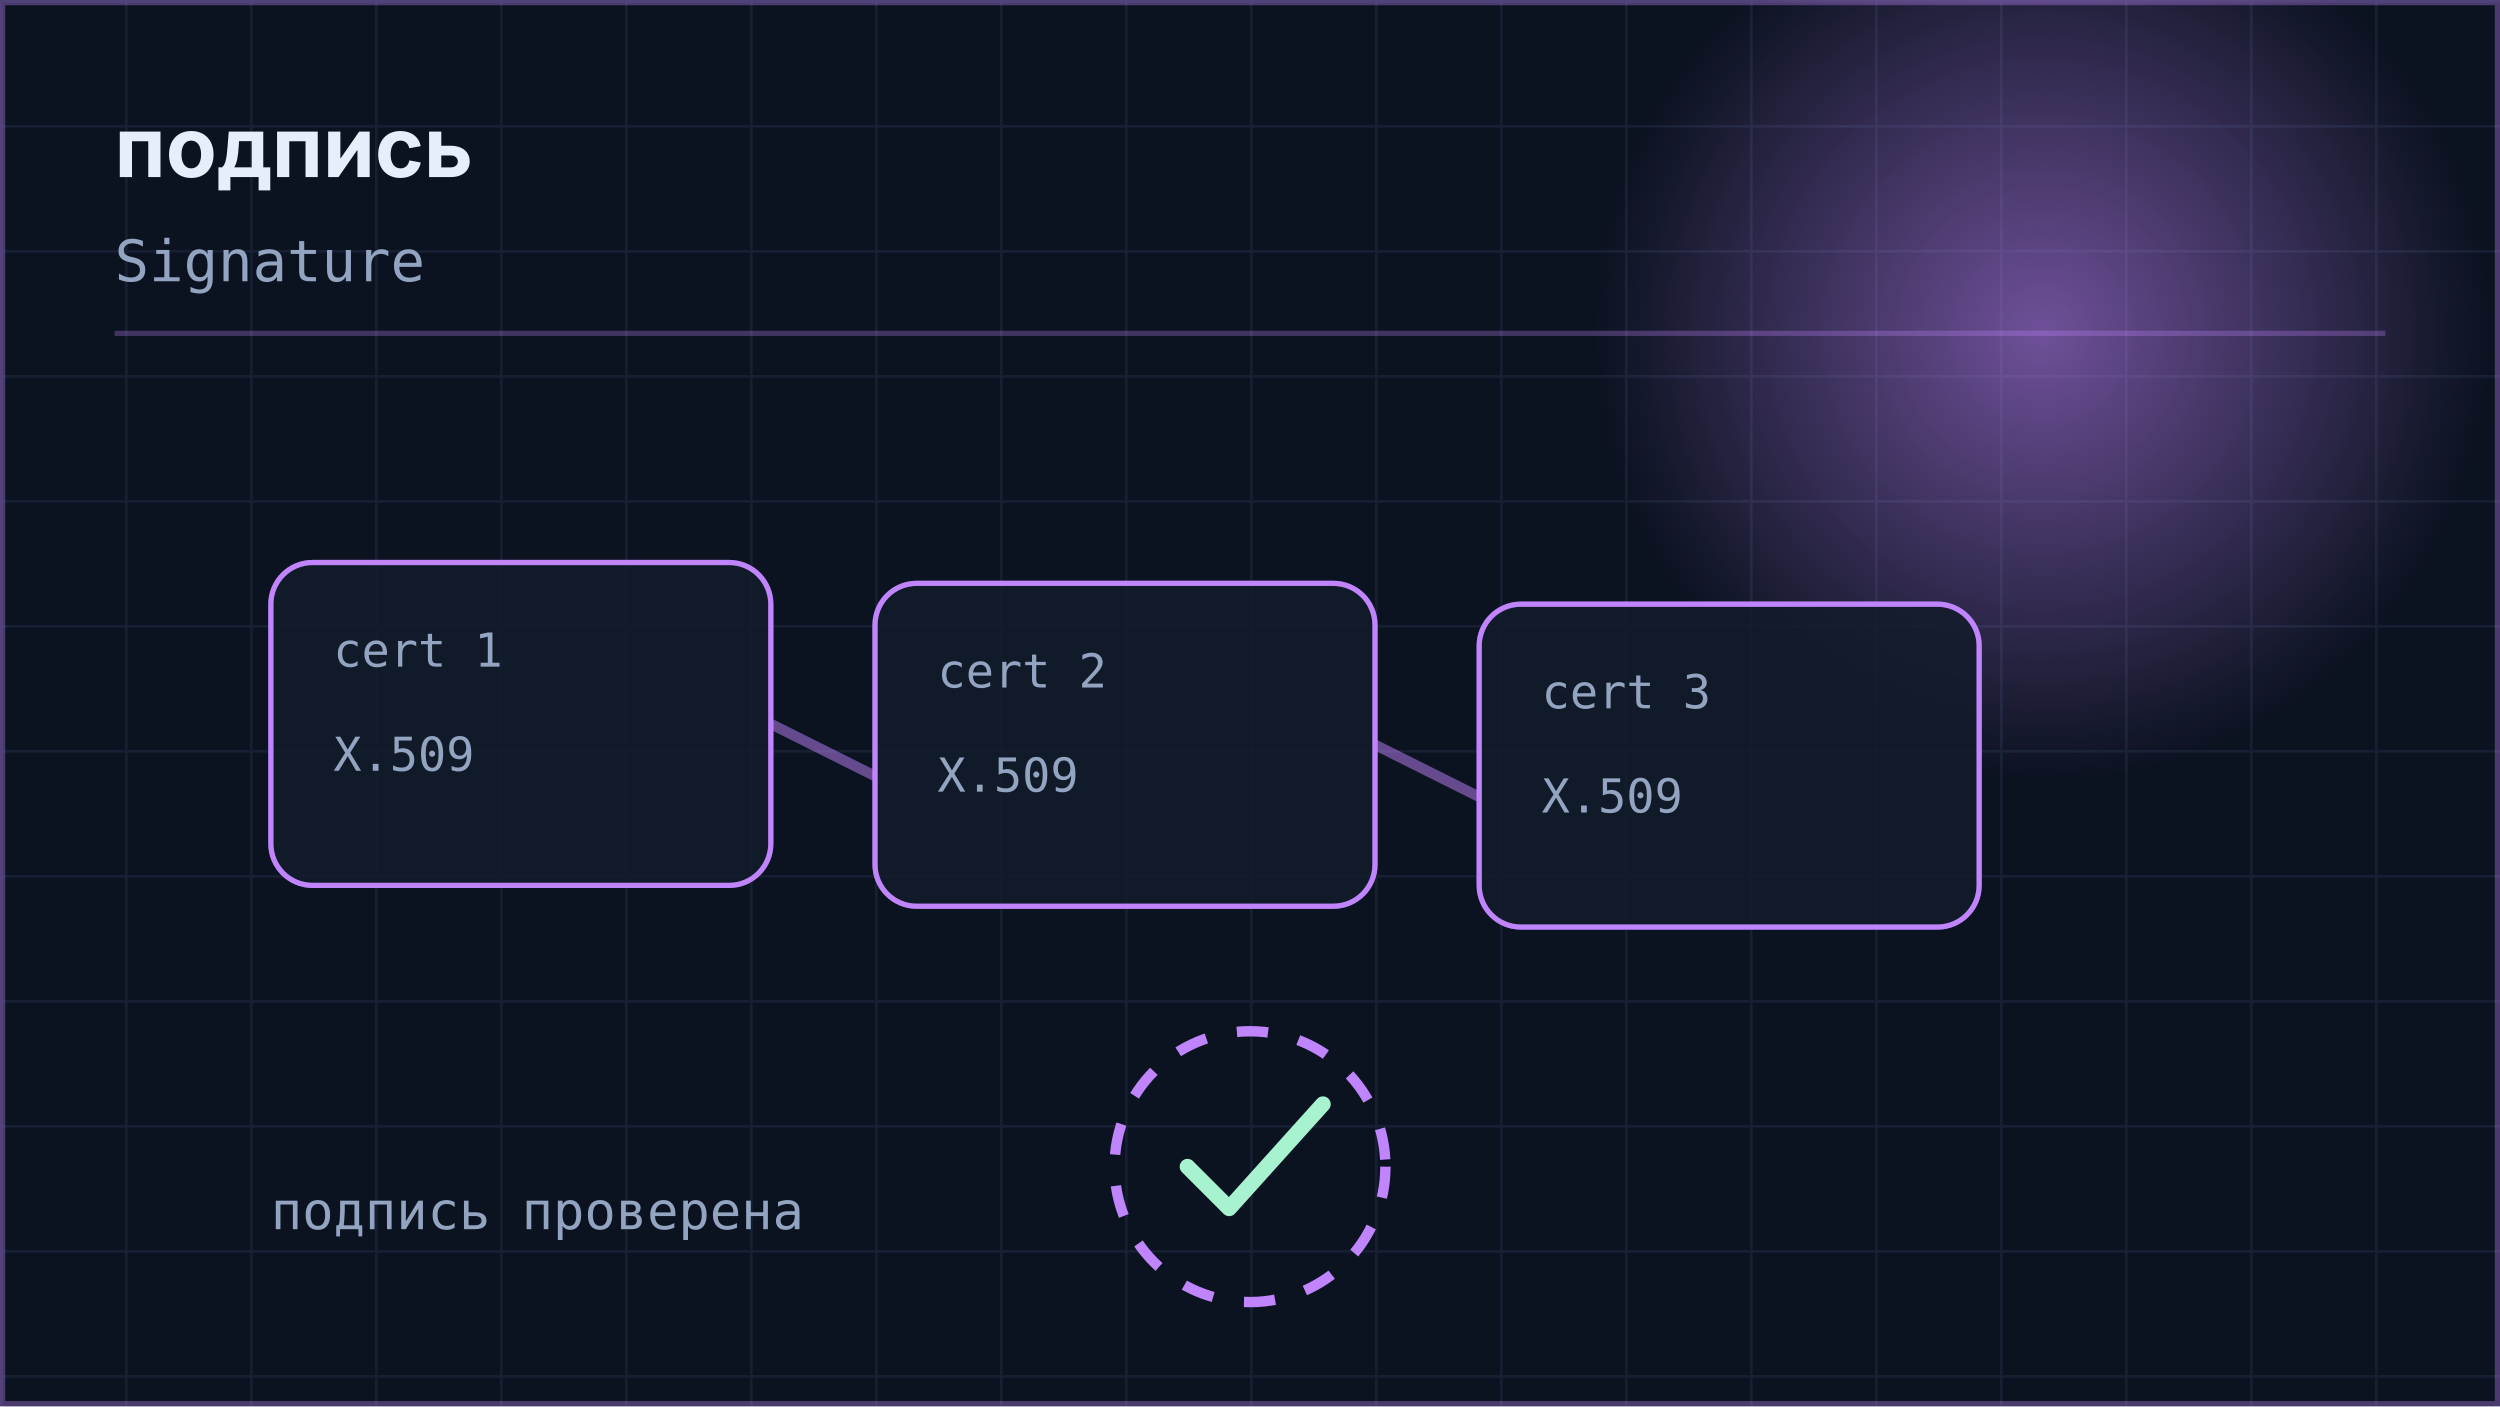
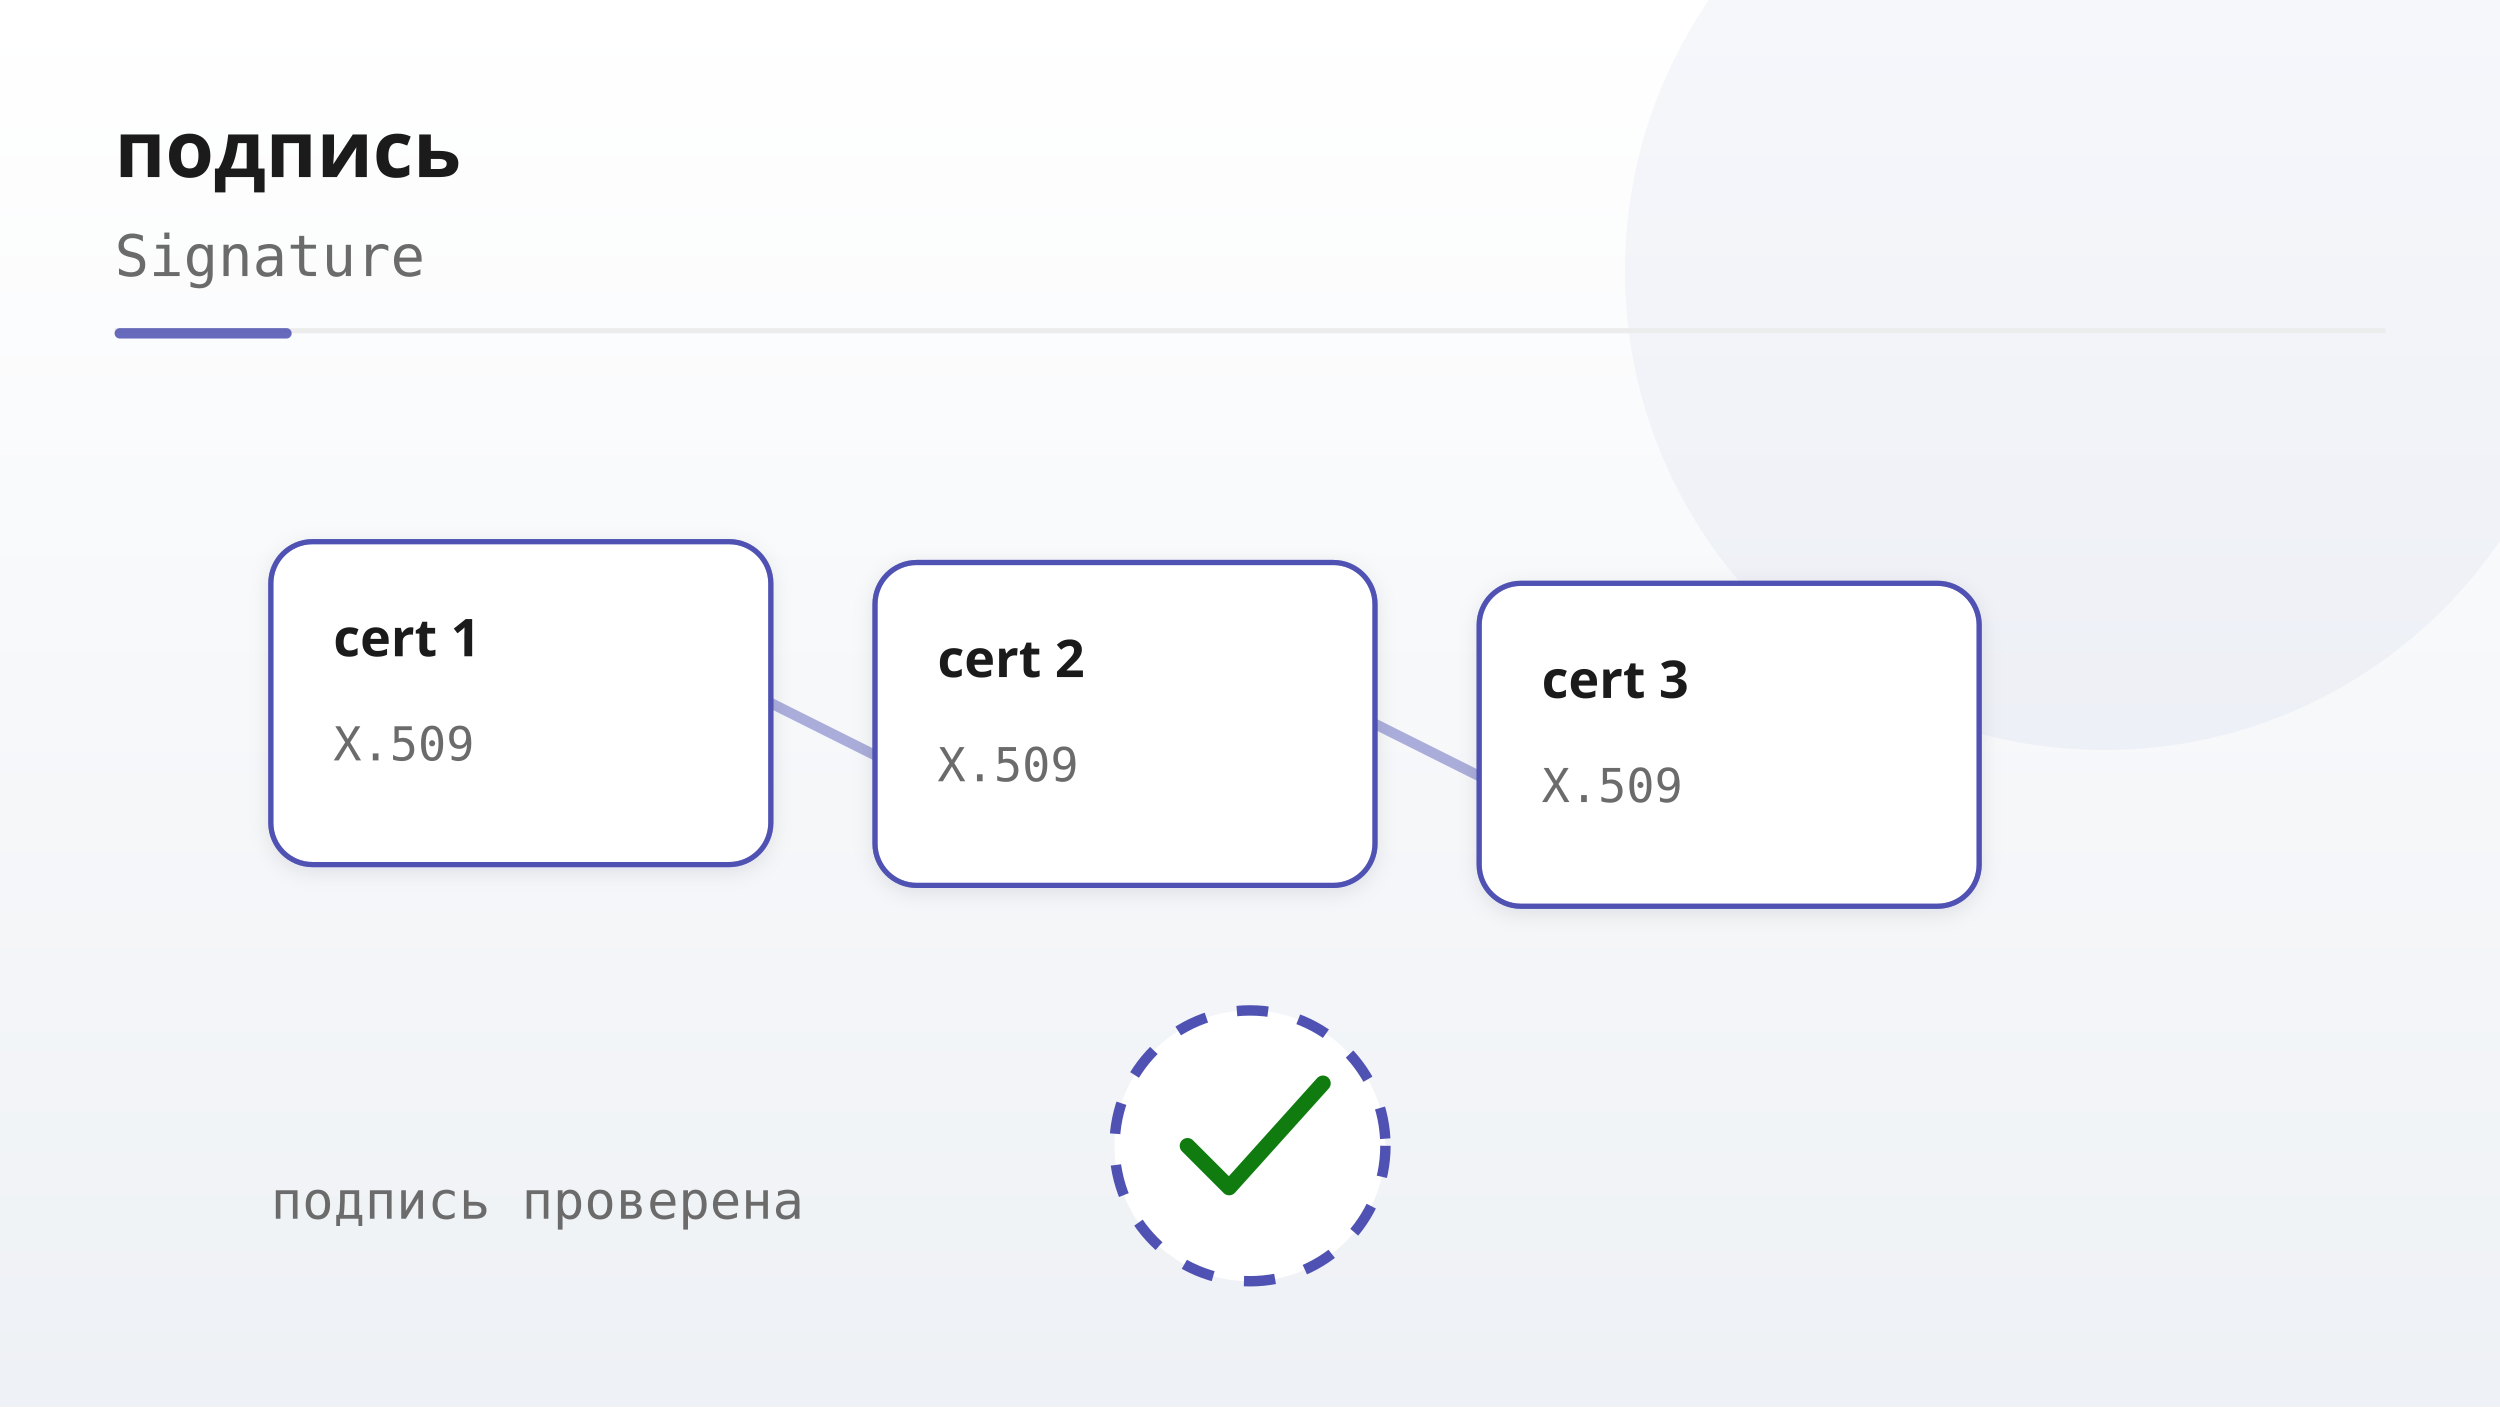
<svg xmlns="http://www.w3.org/2000/svg" viewBox="0 0 480 270" width="480" height="270" role="img" aria-label="подпись">
  <defs>
-     <pattern id="grid-p7" width="24" height="24" patternUnits="userSpaceOnUse">
-       <path d="M24 0H0V24" fill="none" stroke="rgba(120, 160, 210, 0.10)" stroke-width="1" />
-     </pattern>
-     <radialGradient id="glow-p7" cx="50%" cy="50%" r="50%">
-       <stop offset="0%" stop-color="#c084fc" stop-opacity="0.55" />
-       <stop offset="100%" stop-color="#c084fc" stop-opacity="0" />
-     </radialGradient>
+     <linearGradient id="bg-p7" x1="0" y1="0" x2="0" y2="1">
+       <stop offset="0%" stop-color="#ffffff" />
+       <stop offset="100%" stop-color="#eef1f5" />
+     </linearGradient>
    <linearGradient id="line-p7" x1="0" y1="0" x2="1" y2="0">
-       <stop offset="0%" stop-color="#c084fc" stop-opacity="0.15" />
-       <stop offset="50%" stop-color="#c084fc" stop-opacity="0.9" />
-       <stop offset="100%" stop-color="#c084fc" stop-opacity="0.15" />
+       <stop offset="0%" stop-color="#4f52b2" stop-opacity="0.2" />
+       <stop offset="50%" stop-color="#4f52b2" stop-opacity="0.9" />
+       <stop offset="100%" stop-color="#4f52b2" stop-opacity="0.2" />
    </linearGradient>
-     <filter id="blur-p7" x="-40%" y="-40%" width="180%" height="180%">
-       <feGaussianBlur stdDeviation="5" />
+     <filter id="sh-p7" x="-20%" y="-20%" width="140%" height="160%">
+       <feDropShadow dx="0" dy="1" stdDeviation="2" flood-color="#0f172a" flood-opacity="0.10" />
    </filter>
  </defs>
-   <rect width="480" height="270" fill="#0b1220" />
-   <rect width="480" height="270" fill="url(#grid-p7)" />
-   <circle cx="392" cy="64" r="86" fill="url(#glow-p7)">
-     <animate attributeName="r" values="78;92;78" dur="6s" repeatCount="indefinite" />
+   <rect width="480" height="270" fill="url(#bg-p7)" />
+   <circle cx="404" cy="52" r="92" fill="#4f52b2" fill-opacity="0.05" />
+   <text x="22" y="34" font-family="'Segoe UI Variable Text', 'Segoe UI', system-ui, sans-serif" font-size="15" font-weight="600" fill="#1b1b1b">подпись</text>
+   <text x="22" y="53" font-family="'Cascadia Code', 'Cascadia Mono', Consolas, monospace" font-size="11" fill="#6b6b6b">Signature</text>
+   <rect x="22" y="63" width="436" height="1" fill="#ececec" />
+   <rect x="22" y="63" width="34" height="2" rx="1" fill="#4f52b2" fill-opacity="0.85" />
+   <rect x="52" y="104" width="96" height="62" rx="8" fill="#ffffff" stroke="#4f52b2" stroke-opacity="0.45" filter="url(#sh-p7)" />
+   <text x="64" y="126" font-family="'Segoe UI Variable Text', 'Segoe UI', system-ui, sans-serif" font-size="10" font-weight="600" fill="#1b1b1b">cert 1</text>
+   <text x="64" y="146" font-family="'Cascadia Code', 'Cascadia Mono', Consolas, monospace" font-size="9" font-weight="400" fill="#6b6b6b">X.509</text>
+   <rect x="52" y="104" width="96" height="62" rx="8" fill="none" stroke="#4f52b2">
+     <animate attributeName="stroke-opacity" values="0.1;0.7;0.1" dur="3.6s" begin="0.0s" repeatCount="indefinite" />
+   </rect>
+   <line x1="148" y1="135" x2="168" y2="145" stroke="#4f52b2" stroke-opacity="0.45" stroke-width="2" />
+   <rect x="168" y="108" width="96" height="62" rx="8" fill="#ffffff" stroke="#4f52b2" stroke-opacity="0.45" filter="url(#sh-p7)" />
+   <text x="180" y="130" font-family="'Segoe UI Variable Text', 'Segoe UI', system-ui, sans-serif" font-size="10" font-weight="600" fill="#1b1b1b">cert 2</text>
+   <text x="180" y="150" font-family="'Cascadia Code', 'Cascadia Mono', Consolas, monospace" font-size="9" font-weight="400" fill="#6b6b6b">X.509</text>
+   <rect x="168" y="108" width="96" height="62" rx="8" fill="none" stroke="#4f52b2">
+     <animate attributeName="stroke-opacity" values="0.1;0.7;0.1" dur="3.6s" begin="0.4s" repeatCount="indefinite" />
+   </rect>
+   <line x1="264" y1="139" x2="284" y2="149" stroke="#4f52b2" stroke-opacity="0.45" stroke-width="2" />
+   <rect x="284" y="112" width="96" height="62" rx="8" fill="#ffffff" stroke="#4f52b2" stroke-opacity="0.45" filter="url(#sh-p7)" />
+   <text x="296" y="134" font-family="'Segoe UI Variable Text', 'Segoe UI', system-ui, sans-serif" font-size="10" font-weight="600" fill="#1b1b1b">cert 3</text>
+   <text x="296" y="154" font-family="'Cascadia Code', 'Cascadia Mono', Consolas, monospace" font-size="9" font-weight="400" fill="#6b6b6b">X.509</text>
+   <rect x="284" y="112" width="96" height="62" rx="8" fill="none" stroke="#4f52b2">
+     <animate attributeName="stroke-opacity" values="0.1;0.7;0.1" dur="3.6s" begin="0.8s" repeatCount="indefinite" />
+   </rect>
+   <circle cx="240" cy="220" r="26" fill="#ffffff" stroke="#4f52b2" stroke-width="2" stroke-dasharray="6 6">
+     <animateTransform attributeName="transform" type="rotate" values="0 240 220;360 240 220" dur="9s" repeatCount="indefinite" />
  </circle>
-   <rect x="0.5" y="0.5" width="479" height="269" fill="none" stroke="#c084fc" stroke-opacity="0.35" />
-   <text x="22" y="34" font-family="Inter, 'Segoe UI', sans-serif" font-size="16" font-weight="700" fill="#e6eefc">подпись</text>
-   <text x="22" y="54" font-family="'Cascadia Code', 'JetBrains Mono', Consolas, monospace" font-size="11" fill="#93a4c0">Signature</text>
-   <line x1="22" y1="64" x2="458" y2="64" stroke="#c084fc" stroke-opacity="0.3" />
-   <rect x="52" y="108" width="96" height="62" rx="8" fill="rgba(18, 27, 43, 0.85)" stroke="#c084fc" stroke-opacity="0.4" />
-   <text x="64" y="128" font-family="'Cascadia Code', 'JetBrains Mono', Consolas, monospace" font-size="9" fill="#93a4c0">cert 1</text>
-   <text x="64" y="148" font-family="'Cascadia Code', 'JetBrains Mono', Consolas, monospace" font-size="9" fill="#93a4c0">X.509</text>
-   <rect x="52" y="108" width="96" height="62" rx="8" fill="none" stroke="#c084fc">
-     <animate attributeName="stroke-opacity" values="0.15;0.7;0.15" dur="3.6s" begin="0.0s" repeatCount="indefinite" />
-   </rect>
-   <line x1="148" y1="139" x2="168" y2="149" stroke="#c084fc" stroke-opacity="0.5" stroke-width="2" />
-   <rect x="168" y="112" width="96" height="62" rx="8" fill="rgba(18, 27, 43, 0.85)" stroke="#c084fc" stroke-opacity="0.4" />
-   <text x="180" y="132" font-family="'Cascadia Code', 'JetBrains Mono', Consolas, monospace" font-size="9" fill="#93a4c0">cert 2</text>
-   <text x="180" y="152" font-family="'Cascadia Code', 'JetBrains Mono', Consolas, monospace" font-size="9" fill="#93a4c0">X.509</text>
-   <rect x="168" y="112" width="96" height="62" rx="8" fill="none" stroke="#c084fc">
-     <animate attributeName="stroke-opacity" values="0.15;0.7;0.15" dur="3.6s" begin="0.4s" repeatCount="indefinite" />
-   </rect>
-   <line x1="264" y1="143" x2="284" y2="153" stroke="#c084fc" stroke-opacity="0.5" stroke-width="2" />
-   <rect x="284" y="116" width="96" height="62" rx="8" fill="rgba(18, 27, 43, 0.85)" stroke="#c084fc" stroke-opacity="0.4" />
-   <text x="296" y="136" font-family="'Cascadia Code', 'JetBrains Mono', Consolas, monospace" font-size="9" fill="#93a4c0">cert 3</text>
-   <text x="296" y="156" font-family="'Cascadia Code', 'JetBrains Mono', Consolas, monospace" font-size="9" fill="#93a4c0">X.509</text>
-   <rect x="284" y="116" width="96" height="62" rx="8" fill="none" stroke="#c084fc">
-     <animate attributeName="stroke-opacity" values="0.15;0.7;0.15" dur="3.6s" begin="0.8s" repeatCount="indefinite" />
-   </rect>
-   <circle cx="240" cy="224" r="26" fill="none" stroke="#c084fc" stroke-width="2" stroke-dasharray="6 6">
-     <animateTransform attributeName="transform" type="rotate" values="0 240 224;360 240 224" dur="9s" repeatCount="indefinite" />
-   </circle>
-   <path d="M228 224 L236 232 L254 212" fill="none" stroke="#a7f3d0" stroke-width="3" stroke-linecap="round" stroke-linejoin="round">
+   <path d="M228 220 L236 228 L254 208" fill="none" stroke="#107c10" stroke-width="3" stroke-linecap="round" stroke-linejoin="round">
    <animate attributeName="opacity" values="0;1;1" keyTimes="0;0.3;1" dur="3s" repeatCount="indefinite" />
  </path>
-   <text x="52" y="236" font-family="'Cascadia Code', 'JetBrains Mono', Consolas, monospace" font-size="10" fill="#93a4c0">подпись проверена</text>
+   <text x="52" y="234" font-family="'Cascadia Code', 'Cascadia Mono', Consolas, monospace" font-size="10" font-weight="400" fill="#6b6b6b">подпись проверена</text>
</svg>
